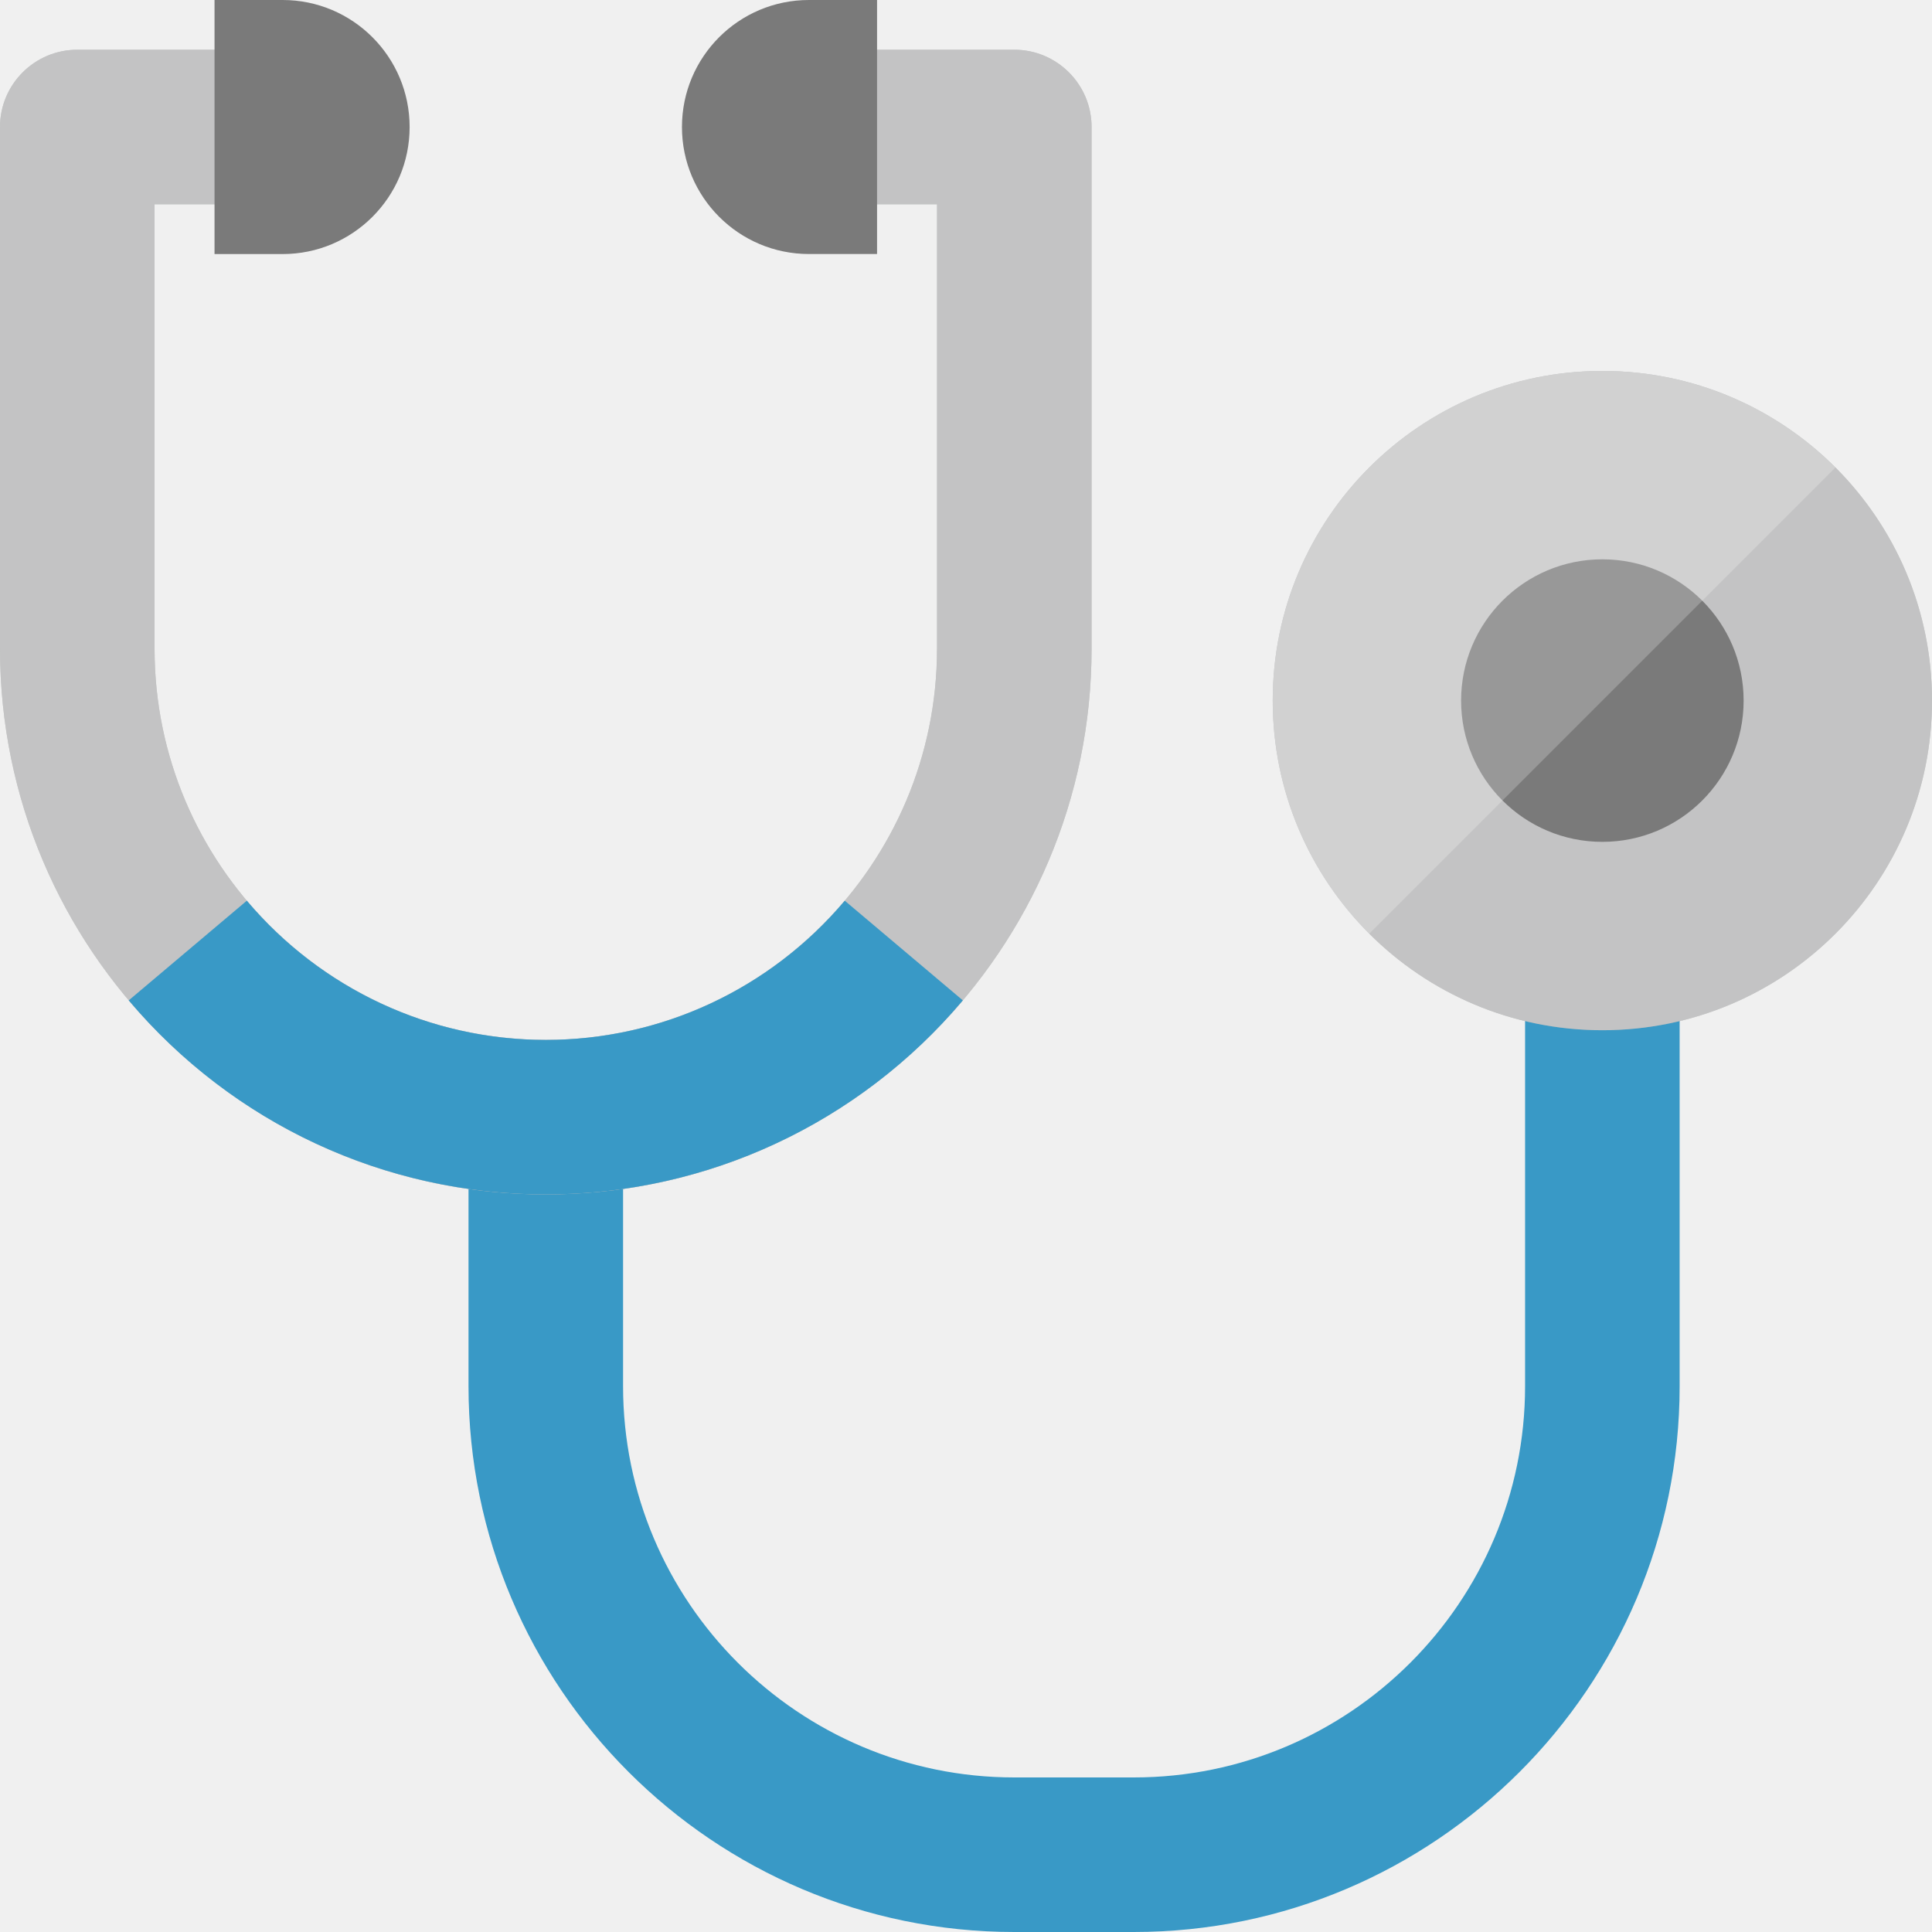
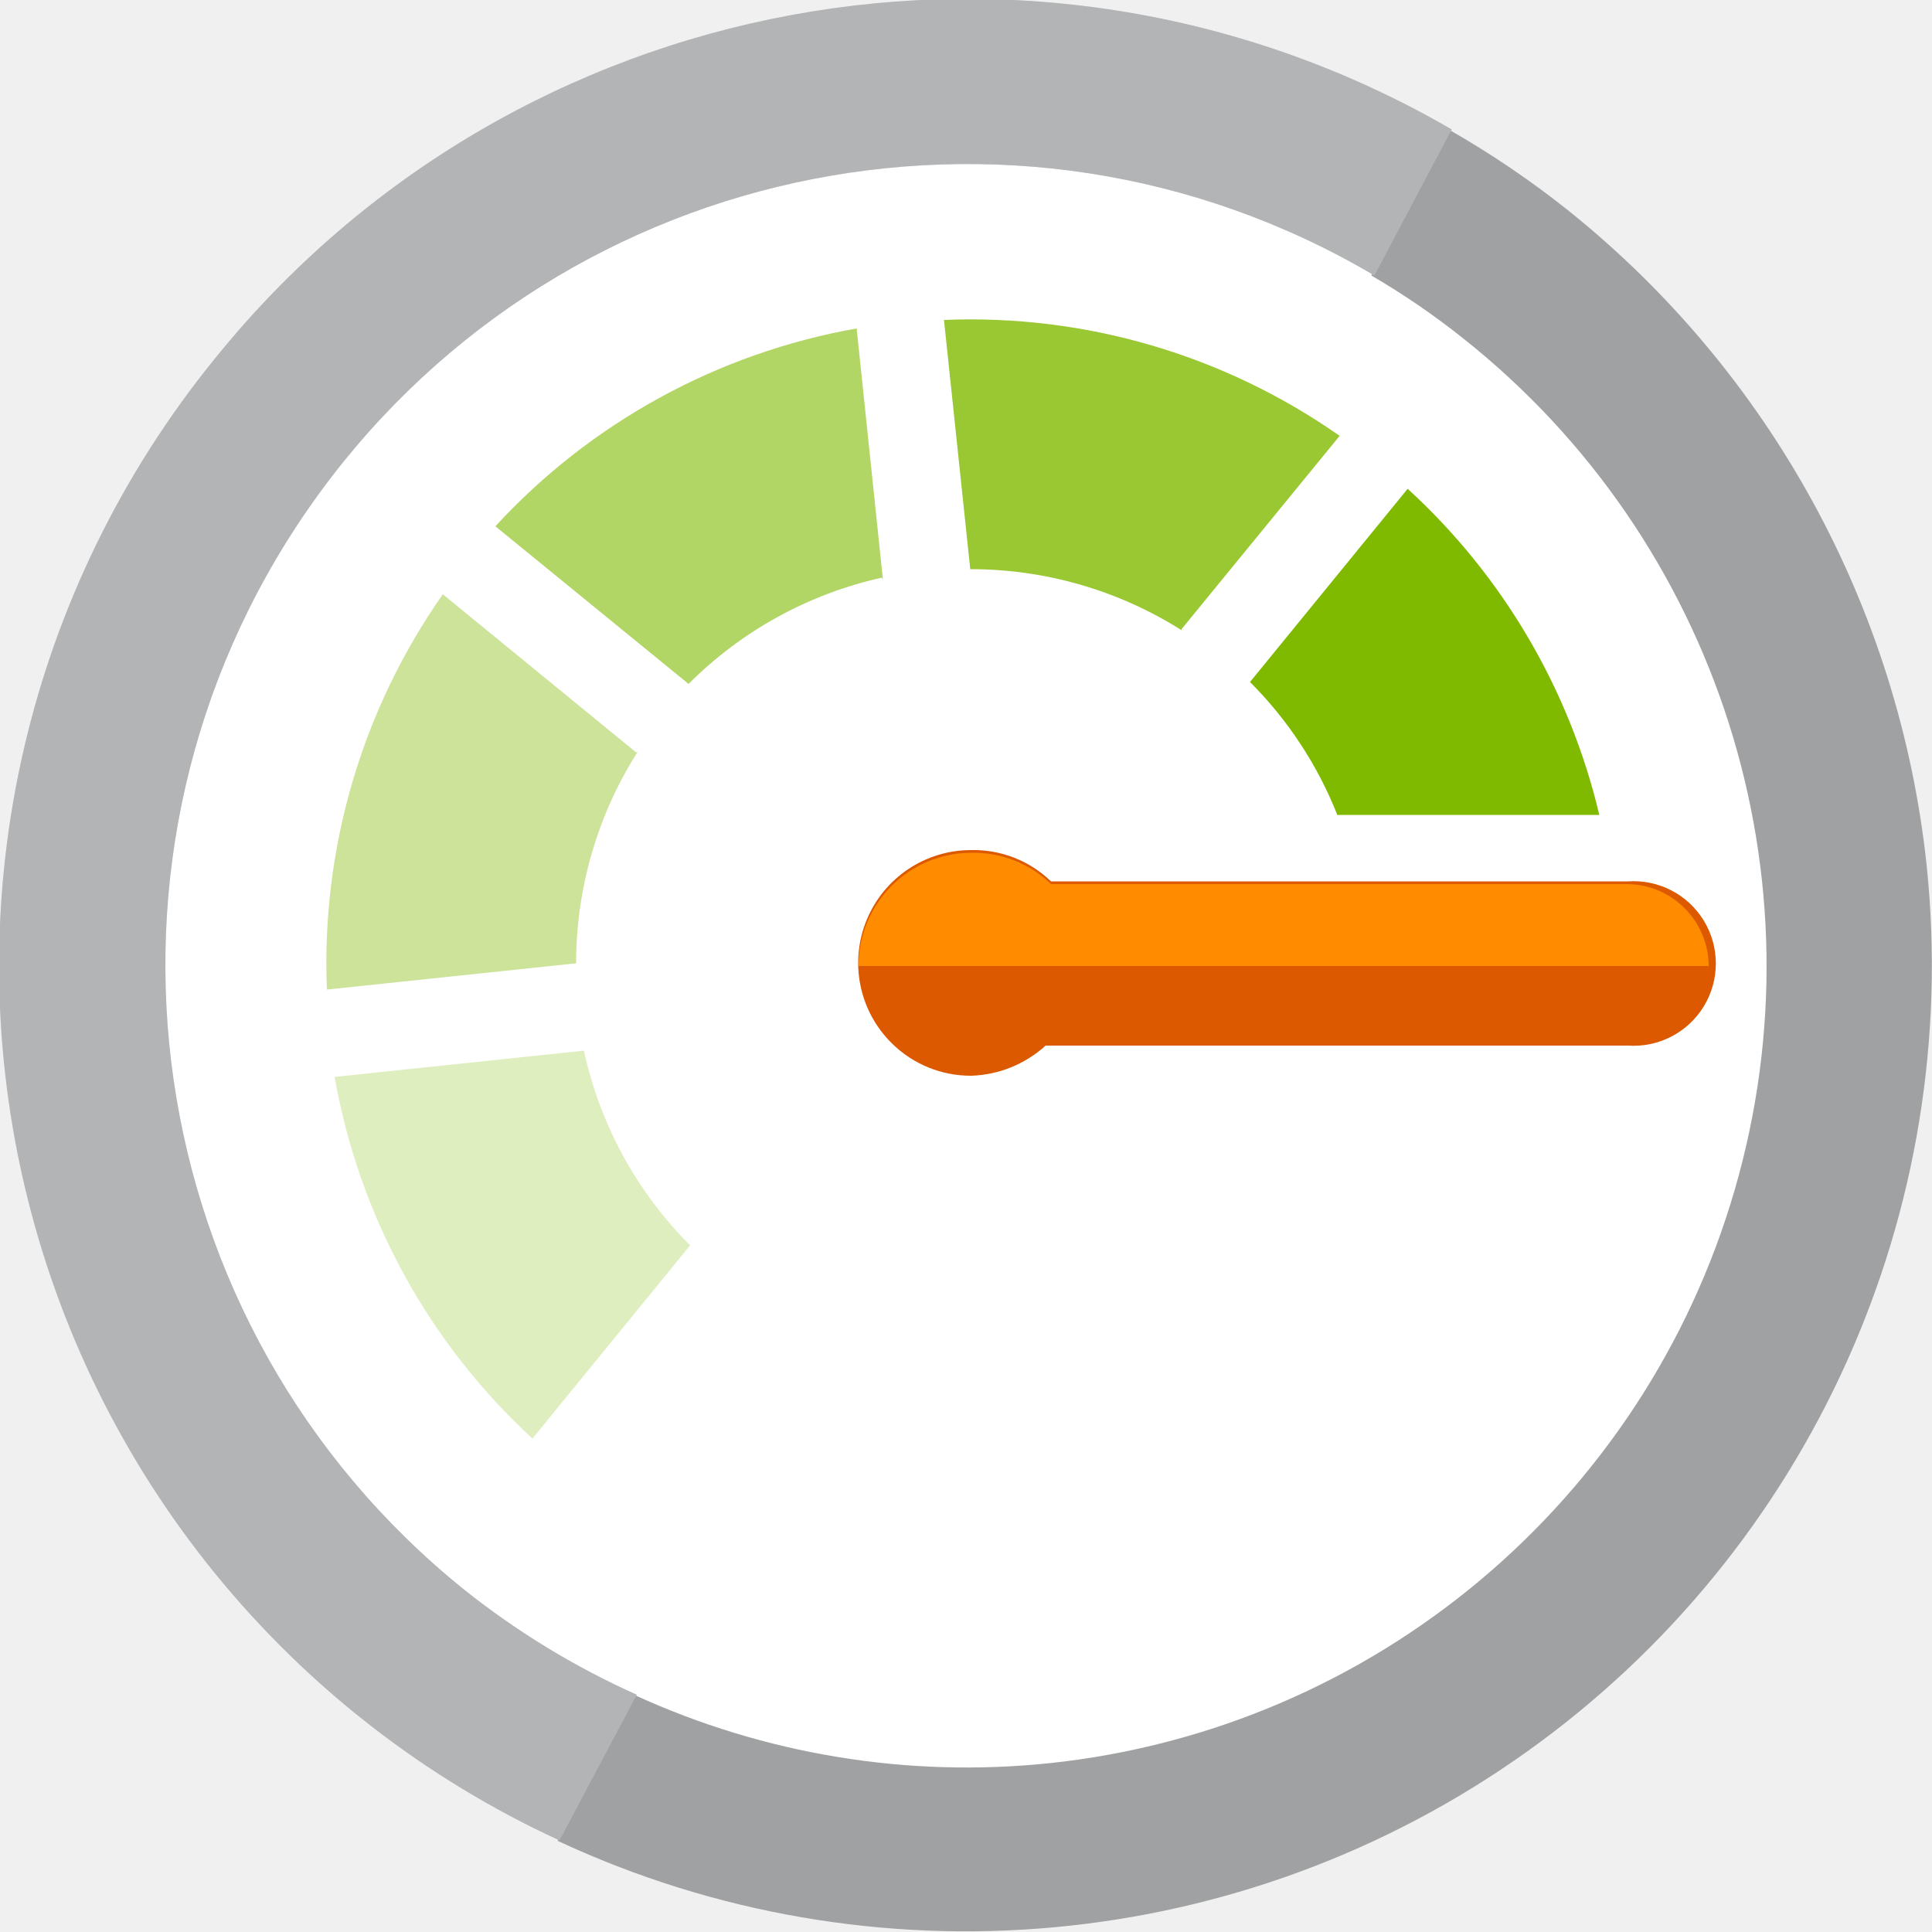
- <svg xmlns="http://www.w3.org/2000/svg" version="1.1" id="Layer_1" x="0px" y="0px" viewBox="0 0 50 50" enable-background="new 0 0 50 50" xml:space="preserve">
-   <g>
- </g>
-   <path fill="#3999C6" d="M26.25,50c-7.789,0-14.125-6.337-14.125-14.125v-6.963h4v6.963C16.125,41.458,20.667,46,26.25,46h3.094  c5.583,0,10.125-4.542,10.125-10.125V18.371h4v17.504C43.469,43.663,37.132,50,29.344,50H26.25z" />
-   <g>
-     <circle fill="#A0A1A2" cx="41.469" cy="18.131" r="8.531" />
-   </g>
-   <g opacity="0.5">
-     <circle fill="#E5E5E5" cx="41.469" cy="18.131" r="8.531" />
-   </g>
-   <g>
-     <circle fill="#7A7A7A" cx="41.469" cy="18.131" r="3.656" />
-   </g>
-   <g opacity="0.23">
-     <path fill="#FFFFFF" d="M35.436,24.164c-3.332-3.332-3.332-8.733,0-12.065s8.733-3.332,12.065,0L35.436,24.164z" />
-   </g>
-   <g>
-     <path fill="#A0A1A2" d="M14.125,30.912C6.336,30.912,0,24.575,0,16.787v-13.5c0-1.104,0.896-2,2-2h4.781v4H4v11.5   c0,5.583,4.542,10.125,10.125,10.125S24.25,22.37,24.25,16.787v-11.5h-3.719v-4h5.719c1.104,0,2,0.896,2,2v13.5   C28.25,24.575,21.914,30.912,14.125,30.912z" />
-   </g>
-   <g opacity="0.5">
-     <path fill="#E5E5E5" d="M14.125,30.912C6.336,30.912,0,24.575,0,16.787v-13.5c0-1.104,0.896-2,2-2h4.781v4H4v11.5   c0,5.583,4.542,10.125,10.125,10.125S24.25,22.37,24.25,16.787v-11.5h-3.719v-4h5.719c1.104,0,2,0.896,2,2v13.5   C28.25,24.575,21.914,30.912,14.125,30.912z" />
-   </g>
-   <g>
-     <g>
-       <path fill="#7A7A7A" d="M5.552,6.575h1.762c1.816,0,3.287-1.472,3.287-3.287S9.13,0,7.314,0H5.552V6.575z" />
-     </g>
-     <g>
-       <path fill="#7A7A7A" d="M22.698,0h-1.762c-1.816,0-3.287,1.472-3.287,3.287s1.472,3.287,3.287,3.287h1.762V0z" />
-     </g>
-   </g>
-   <g>
-     <path fill="#3999C6" d="M14.125,30.912c-4.165,0-8.099-1.83-10.794-5.022l3.057-2.58c1.933,2.289,4.753,3.603,7.737,3.603   s5.804-1.313,7.737-3.603l3.057,2.58C22.224,29.082,18.29,30.912,14.125,30.912z" />
-   </g>
+ <svg xmlns="http://www.w3.org/2000/svg" id="Layer_1" data-name="Layer 1" viewBox="0 0 50 50">
+   <defs>
+     <style>.cls-1,.cls-7{fill:#fff;}.cls-2,.cls-3,.cls-4,.cls-5,.cls-8{fill:#7fba00;}.cls-2{opacity:0.4;}.cls-2,.cls-3,.cls-4,.cls-5,.cls-7{isolation:isolate;}.cls-3{opacity:0.8;}.cls-4{opacity:0.6;}.cls-5{opacity:0.25;}.cls-6{fill:#a0a1a2;}.cls-7{opacity:0.2;}.cls-9{fill:#dd5900;}.cls-10{fill:#ff8c00;}</style>
+   </defs>
+   <path class="cls-1" d="M22.83,4.37A20.75,20.75,0,1,0,37.91,8.76,20.38,20.38,0,0,0,25.05,4.25a21.42,21.42,0,0,0-2.22.12" />
+   <path class="cls-2" d="M16.46,19.47l-5-4.09a16.63,16.63,0,0,0-3,10.23l6.45-.68a10.2,10.2,0,0,1,1.59-5.47" />
+   <path class="cls-3" d="M30.58,16.28l4.09-5a16.64,16.64,0,0,0-10.24-3l.68,6.45a10.21,10.21,0,0,1,5.47,1.58" />
+   <path class="cls-4" d="M22.85,15,22.17,8.5a16.65,16.65,0,0,0-9.35,5.12l5,4.08a10.19,10.19,0,0,1,5-2.75" />
+   <path class="cls-5" d="M15.12,27.19l-6.46.68a16.64,16.64,0,0,0,5.12,9.36l4.08-5a10.19,10.19,0,0,1-2.74-5" />
+   <path class="cls-6" d="M49.86,22.38A25.13,25.13,0,0,0,40.59,5.45a24.24,24.24,0,0,0-3.1-2.1l-2,3.78a19.82,19.82,0,0,1,2.38,1.63A20.74,20.74,0,0,1,27.17,45.63a20.62,20.62,0,0,1-10.74-1.76l-2,3.77A25,25,0,0,0,49.86,22.38" />
+   <path class="cls-6" d="M12,41.13a20.74,20.74,0,0,1,23.57-34l2-3.78A25,25,0,0,0,5.57,9.27h0a24.91,24.91,0,0,0,8.91,38.36l2-3.77A20.81,20.81,0,0,1,12,41.13" />
+   <path class="cls-7" d="M12,41.13a20.74,20.74,0,0,1,23.57-34l2-3.78A25,25,0,0,0,5.57,9.27h0a24.91,24.91,0,0,0,8.91,38.36l2-3.77A20.81,20.81,0,0,1,12,41.13" />
+   <path class="cls-8" d="M36.43,12.65l-4.08,5a10.16,10.16,0,0,1,2.26,3.44h6.78A16.62,16.62,0,0,0,36.43,12.65Z" />
+   <path class="cls-9" d="M23.08,27a2.92,2.92,0,0,1,2.06-5,2.88,2.88,0,0,1,2.06.81H42.13a2.13,2.13,0,1,1,0,4.25H27.06a3,3,0,0,1-1.92.78A2.9,2.9,0,0,1,23.08,27" />
+   <path class="cls-10" d="M42.13,22.88H27.2a2.88,2.88,0,0,0-2.06-.81A2.92,2.92,0,0,0,22.22,25h22A2.13,2.13,0,0,0,42.13,22.88Z" />
</svg>
